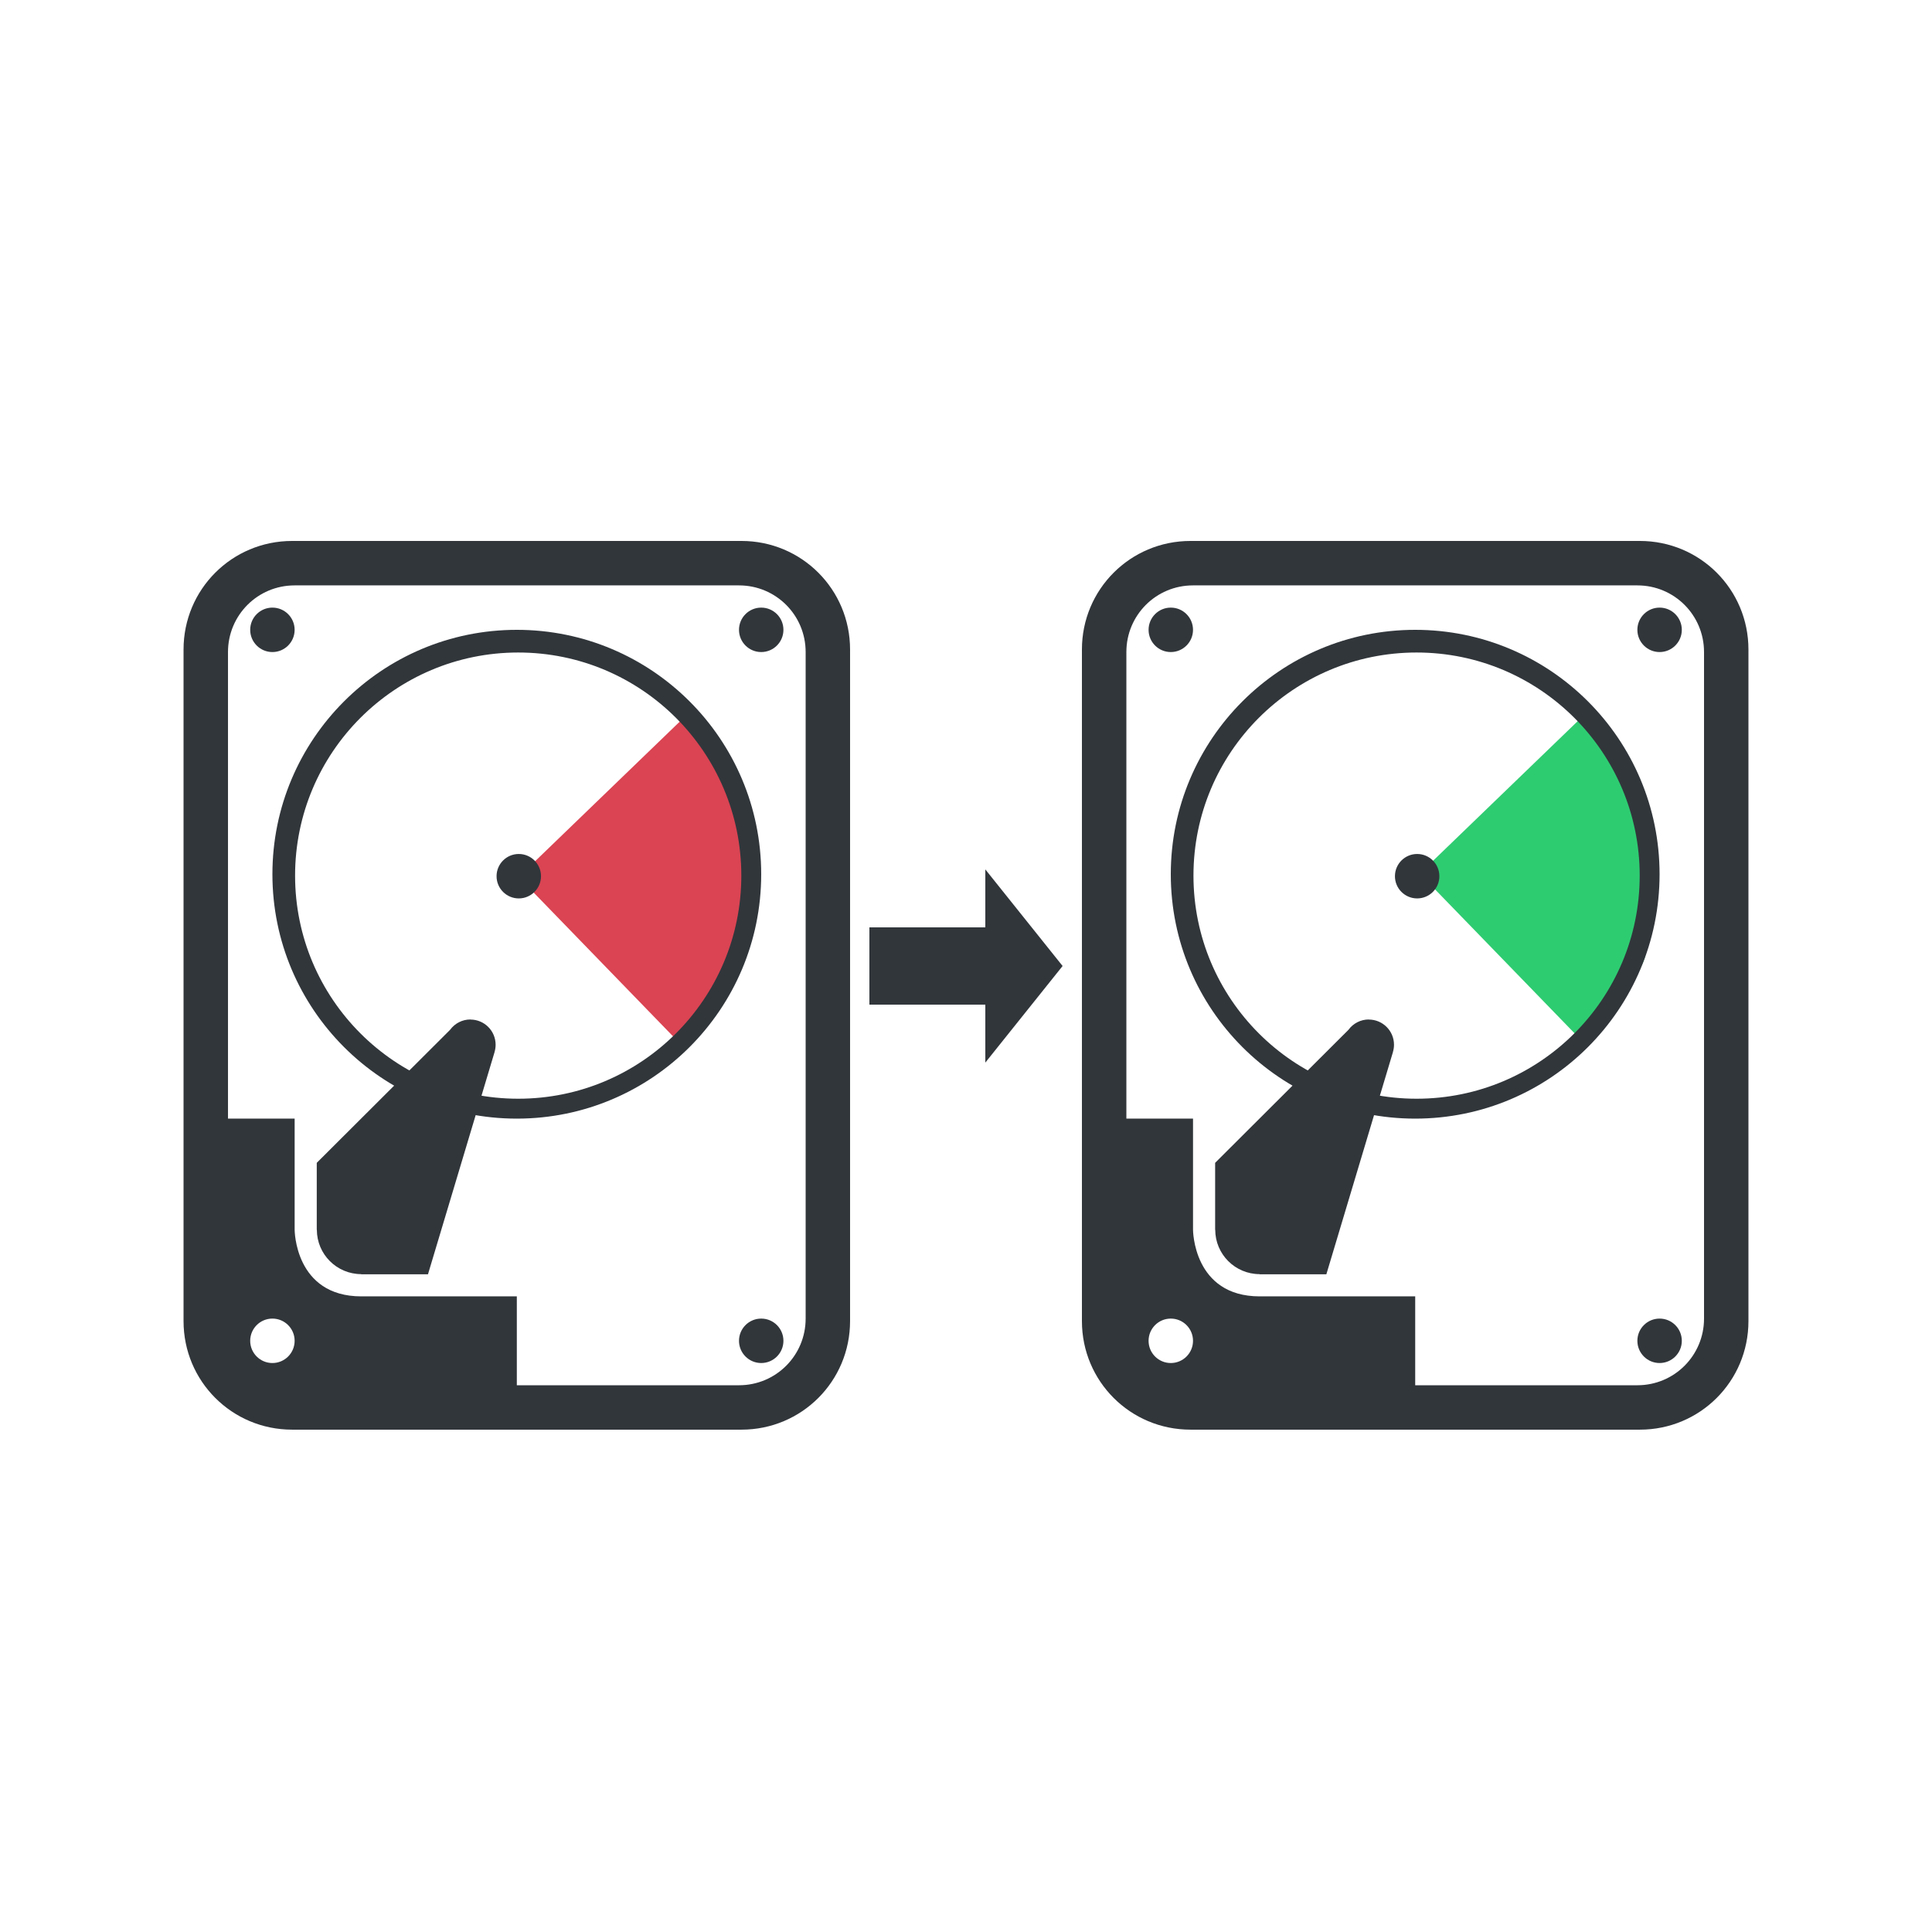
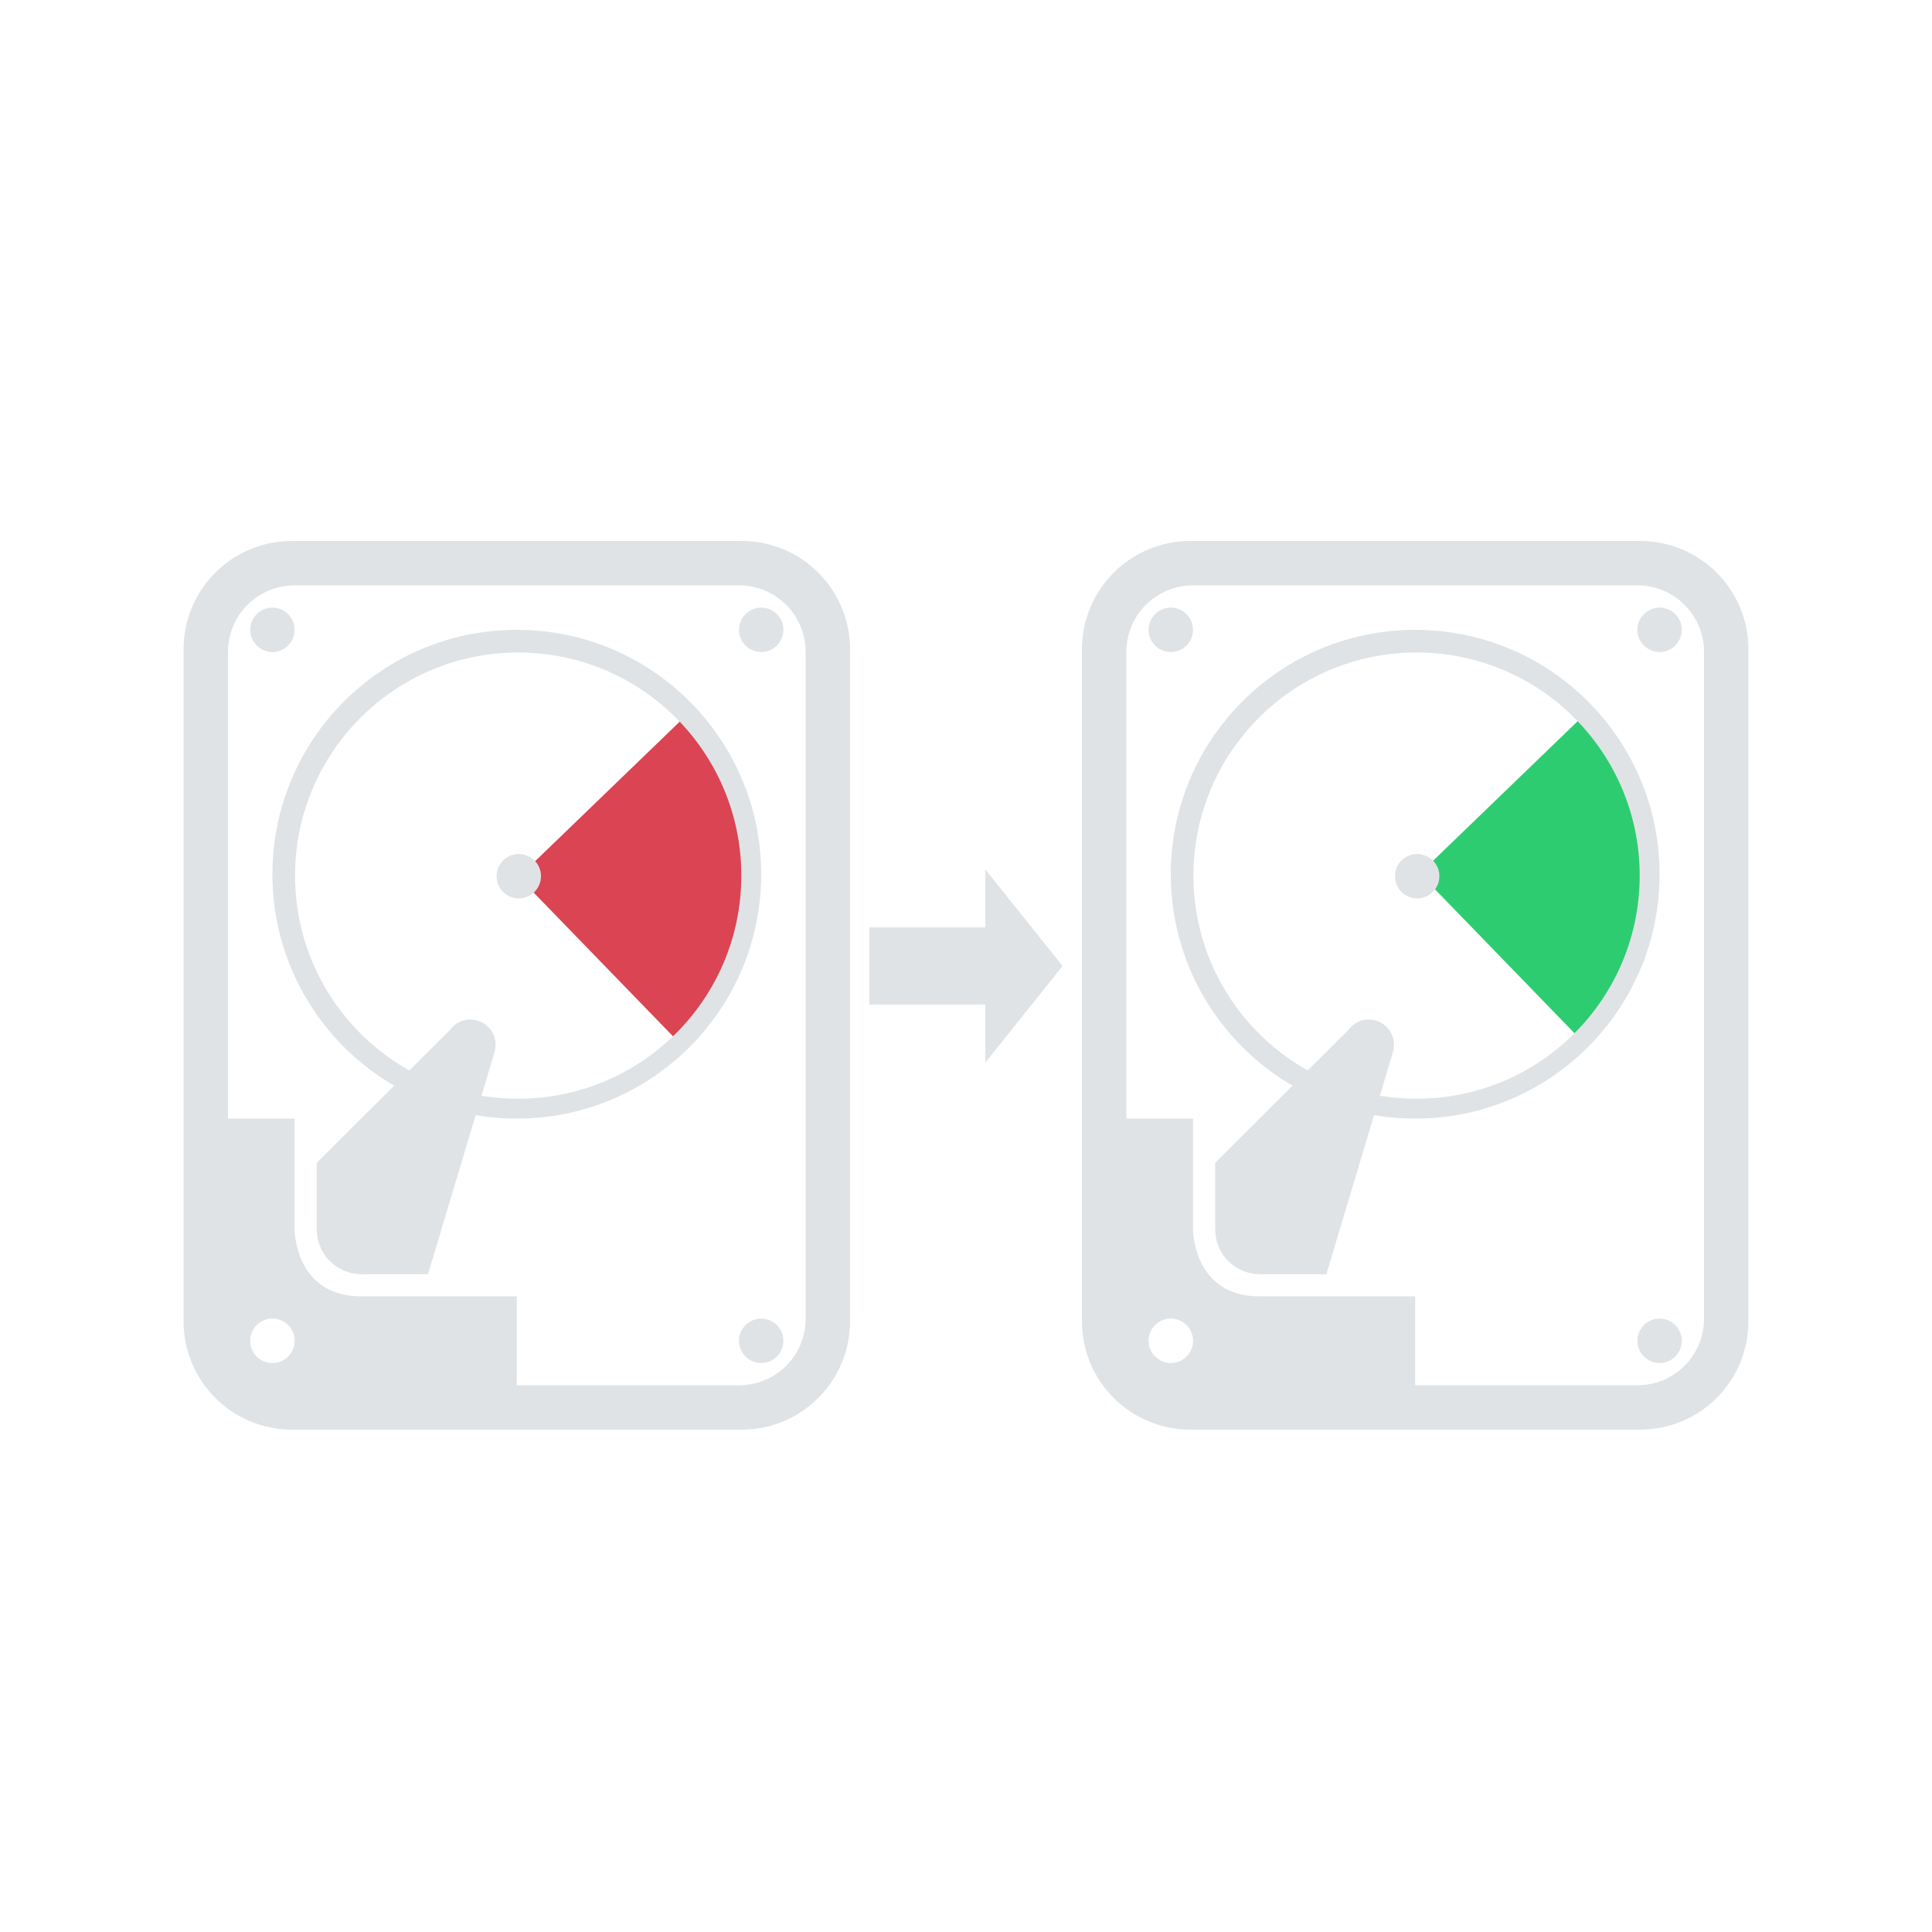
<svg xmlns="http://www.w3.org/2000/svg" width="100" height="100" viewBox="0 0 100 100" id="svg2" version="1.1">
  <defs id="defs4">
    <clipPath clipPathUnits="userSpaceOnUse" id="clipPath4376">
      <ellipse style="opacity:1;fill:#67a100;fill-opacity:1;stroke:none;stroke-width:2;stroke-miterlimit:4;stroke-dasharray:none;stroke-opacity:1" id="ellipse4378" cx="50" cy="992.862" rx="21" ry="20.5" />
    </clipPath>
    <clipPath clipPathUnits="userSpaceOnUse" id="clipPath4382">
      <ellipse style="opacity:1;fill:#67a100;fill-opacity:1;stroke:none;stroke-width:2;stroke-miterlimit:4;stroke-dasharray:none;stroke-opacity:1" id="ellipse4384" cx="50" cy="992.862" rx="21" ry="21.5" />
    </clipPath>
    <clipPath clipPathUnits="userSpaceOnUse" id="clipPath4388">
      <circle style="opacity:1;fill:#67a100;fill-opacity:1;stroke:none;stroke-width:2;stroke-miterlimit:4;stroke-dasharray:none;stroke-opacity:1" id="circle4390" cx="50" cy="992.362" r="21" />
    </clipPath>
    <clipPath clipPathUnits="userSpaceOnUse" id="clipPath4394">
      <circle style="opacity:1;fill:#67a100;fill-opacity:1;stroke:none;stroke-width:2;stroke-miterlimit:4;stroke-dasharray:none;stroke-opacity:1" id="circle4396" cx="50" cy="992.362" r="21" />
    </clipPath>
    <clipPath clipPathUnits="userSpaceOnUse" id="clipPath4376-6">
      <ellipse style="opacity:1;fill:#67a100;fill-opacity:1;stroke:none;stroke-width:2;stroke-miterlimit:4;stroke-dasharray:none;stroke-opacity:1" id="ellipse4378-8" cx="50" cy="992.862" rx="21" ry="20.5" />
    </clipPath>
    <clipPath clipPathUnits="userSpaceOnUse" id="clipPath4382-2">
      <ellipse style="opacity:1;fill:#67a100;fill-opacity:1;stroke:none;stroke-width:2;stroke-miterlimit:4;stroke-dasharray:none;stroke-opacity:1" id="ellipse4384-3" cx="50" cy="992.862" rx="21" ry="21.5" />
    </clipPath>
    <clipPath clipPathUnits="userSpaceOnUse" id="clipPath4394-6">
      <circle style="opacity:1;fill:#67a100;fill-opacity:1;stroke:none;stroke-width:2;stroke-miterlimit:4;stroke-dasharray:none;stroke-opacity:1" id="circle4396-1" cx="50" cy="992.362" r="21" />
    </clipPath>
    <clipPath clipPathUnits="userSpaceOnUse" id="clipPath4388-9">
      <circle style="opacity:1;fill:#67a100;fill-opacity:1;stroke:none;stroke-width:2;stroke-miterlimit:4;stroke-dasharray:none;stroke-opacity:1" id="circle4390-9" cx="50" cy="992.362" r="21" />
    </clipPath>
    <clipPath clipPathUnits="userSpaceOnUse" id="clipPath4382-6">
      <ellipse style="opacity:1;fill:#67a100;fill-opacity:1;stroke:none;stroke-width:2;stroke-miterlimit:4;stroke-dasharray:none;stroke-opacity:1" id="ellipse4384-7" cx="50" cy="992.862" rx="21" ry="21.5" />
    </clipPath>
    <clipPath clipPathUnits="userSpaceOnUse" id="clipPath4394-1">
      <circle style="opacity:1;fill:#67a100;fill-opacity:1;stroke:none;stroke-width:2;stroke-miterlimit:4;stroke-dasharray:none;stroke-opacity:1" id="circle4396-7" cx="50" cy="992.362" r="21" />
    </clipPath>
    <clipPath clipPathUnits="userSpaceOnUse" id="clipPath4388-6">
      <circle style="opacity:1;fill:#67a100;fill-opacity:1;stroke:none;stroke-width:2;stroke-miterlimit:4;stroke-dasharray:none;stroke-opacity:1" id="circle4390-1" cx="50" cy="992.362" r="21" />
    </clipPath>
    <clipPath clipPathUnits="userSpaceOnUse" id="clipPath4376-1">
      <ellipse style="opacity:1;fill:#67a100;fill-opacity:1;stroke:none;stroke-width:2;stroke-miterlimit:4;stroke-dasharray:none;stroke-opacity:1" id="ellipse4378-3" cx="50" cy="992.862" rx="21" ry="20.5" />
    </clipPath>
    <clipPath clipPathUnits="userSpaceOnUse" id="clipPath4955">
      <rect style="opacity:1;fill:#f33600;fill-opacity:1;stroke:none;stroke-width:2.8;stroke-linejoin:round;stroke-miterlimit:4;stroke-dasharray:none;stroke-opacity:1" id="rect4957" width="60" height="25" x="20" y="990.362" ry="3" />
    </clipPath>
    <clipPath clipPathUnits="userSpaceOnUse" id="clipPath4962">
      <circle style="opacity:1;fill:#f33600;fill-opacity:1;stroke:none;stroke-width:2.8;stroke-linejoin:round;stroke-miterlimit:4;stroke-dasharray:none;stroke-opacity:1" id="circle4964" cx="50" cy="44" r="15" />
    </clipPath>
  </defs>
  <g id="layer1" transform="translate(0,-952.3622)">
    <path style="opacity:1;fill:#da4453;fill-opacity:1;stroke:none;stroke-width:2.8;stroke-linejoin:round;stroke-miterlimit:4;stroke-dasharray:none;stroke-opacity:1" d="m 35.36,1006.543 c 3,-5 3.553,-2.332 3.271,-8.783 -0.271,-6.217 -0.271,-4.217 -3.271,-8.217 l -8.515,8.217 z" id="path4971-1-6-9" />
-     <path style="fill:none;fill-rule:evenodd;stroke:#000000;stroke-width:1px;stroke-linecap:butt;stroke-linejoin:miter;stroke-opacity:1" d="m -600,752.362 0,0" id="path4763" />
+     <path style="fill:none;fill-rule:evenodd;stroke:#000000;stroke-width:1px;stroke-linecap:butt;stroke-linejoin:miter;stroke-opacity:1" d="m -600,752.362 v 0" id="path4763" />
    <g id="g4568" transform="matrix(0.7855012,0,0,0.7937203,-5.340306,202.8818)">
-       <path style="opacity:1;fill:#31363b;fill-opacity:1;stroke:none;stroke-width:2;stroke-miterlimit:4;stroke-dasharray:none;stroke-opacity:1" d="m 40.853,985.335 a 16.104,15.938 0 0 0 -16.104,15.937 16.104,15.938 0 0 0 16.104,15.938 16.104,15.938 0 0 0 16.104,-15.938 16.104,15.938 0 0 0 -16.104,-15.937 z m 0.092,1.479 a 14.702,14.549 0 0 1 14.702,14.549 14.702,14.549 0 0 1 -14.702,14.549 14.702,14.549 0 0 1 -14.702,-14.549 14.702,14.549 0 0 1 14.702,-14.549 z" id="path4205-5-8-4" />
-       <path id="rect4196-3-2-6" d="m 26.047,979.539 c -3.964,0 -7.154,3.158 -7.154,7.08 l 0,43.794 c 0,3.923 3.191,7.08 7.154,7.08 l 29.612,0 c 3.964,0 7.154,-3.158 7.154,-7.08 l 0,-43.794 c 0,-3.923 -3.191,-7.08 -7.154,-7.08 l -29.612,0 z m 0.166,2.898 29.281,0 c 2.433,0 4.392,1.939 4.392,4.347 l 0,43.466 c 0,2.408 -1.959,4.347 -4.392,4.347 l -14.64,0 0,-5.796 -4.392,0 -5.856,0 c -4.392,0 -4.392,-4.347 -4.392,-4.347 l 0,-7.244 -1.464,0 -2.928,0 0,-30.426 c 0,-2.408 1.959,-4.347 4.392,-4.347 z M 24.749,1030.25 a 1.464,1.449 0 0 1 1.464,1.449 1.464,1.449 0 0 1 -1.464,1.449 1.464,1.449 0 0 1 -1.464,-1.449 1.464,1.449 0 0 1 1.464,-1.449 z" style="opacity:1;fill:#31363b;fill-opacity:1;stroke:none;stroke-width:2;stroke-miterlimit:4;stroke-dasharray:none;stroke-opacity:1" />
-       <ellipse ry="1.449" rx="1.464" cy="985.335" cx="24.749" id="path4212-4-9-5" style="opacity:1;fill:#31363b;fill-opacity:1;stroke:none;stroke-width:2;stroke-miterlimit:4;stroke-dasharray:none;stroke-opacity:1" />
-       <ellipse ry="1.449" rx="1.464" cy="985.335" cx="56.958" id="path4214-4-5-2" style="opacity:1;fill:#31363b;fill-opacity:1;stroke:none;stroke-width:2;stroke-miterlimit:4;stroke-dasharray:none;stroke-opacity:1" />
-       <ellipse ry="1.449" rx="1.464" cy="1001.401" cx="40.983" id="path4216-6-6-3" style="opacity:1;fill:#31363b;fill-opacity:1;stroke:none;stroke-width:2;stroke-miterlimit:4;stroke-dasharray:none;stroke-opacity:1" />
-       <path id="path4224-1-5-6" d="m 37.799,1010.744 a 1.66,1.643 0 0 0 -1.344,0.676 l -8.784,8.673 0,2.917 0,1.449 0.006,0 a 2.928,2.898 0 0 0 2.922,2.892 l 0,0.01 1.464,0 2.937,0 4.389,-14.495 -0.003,0 a 1.66,1.643 0 0 0 0.071,-0.475 1.66,1.643 0 0 0 -1.658,-1.641 z" style="opacity:1;fill:#31363b;fill-opacity:1;stroke:none;stroke-width:2;stroke-miterlimit:4;stroke-dasharray:none;stroke-opacity:1" />
-       <ellipse ry="1.449" rx="1.464" cy="1031.699" cx="56.958" id="path4231-2-9-5" style="opacity:1;fill:#31363b;fill-opacity:1;stroke:none;stroke-width:2;stroke-miterlimit:4;stroke-dasharray:none;stroke-opacity:1" />
+       <path style="opacity:1;fill:#e0e3e6;fill-opacity:1;stroke:none;stroke-width:2;stroke-miterlimit:4;stroke-dasharray:none;stroke-opacity:1" d="m 40.853,985.335 a 16.104,15.938 0 0 0 -16.104,15.937 16.104,15.938 0 0 0 16.104,15.938 16.104,15.938 0 0 0 16.104,-15.938 16.104,15.938 0 0 0 -16.104,-15.937 z m 0.092,1.479 a 14.702,14.549 0 0 1 14.702,14.549 14.702,14.549 0 0 1 -14.702,14.549 14.702,14.549 0 0 1 -14.702,-14.549 14.702,14.549 0 0 1 14.702,-14.549 z" id="path4205-5-8-4" />
+       <path id="rect4196-3-2-6" d="m 26.047,979.539 c -3.964,0 -7.154,3.158 -7.154,7.08 l 0,43.794 c 0,3.923 3.191,7.08 7.154,7.08 l 29.612,0 c 3.964,0 7.154,-3.158 7.154,-7.08 l 0,-43.794 c 0,-3.923 -3.191,-7.08 -7.154,-7.08 l -29.612,0 z m 0.166,2.898 29.281,0 c 2.433,0 4.392,1.939 4.392,4.347 l 0,43.466 c 0,2.408 -1.959,4.347 -4.392,4.347 l -14.64,0 0,-5.796 -4.392,0 -5.856,0 c -4.392,0 -4.392,-4.347 -4.392,-4.347 l 0,-7.244 -1.464,0 -2.928,0 0,-30.426 c 0,-2.408 1.959,-4.347 4.392,-4.347 z M 24.749,1030.25 a 1.464,1.449 0 0 1 1.464,1.449 1.464,1.449 0 0 1 -1.464,1.449 1.464,1.449 0 0 1 -1.464,-1.449 1.464,1.449 0 0 1 1.464,-1.449 z" style="opacity:1;fill:#e0e3e6;fill-opacity:1;stroke:none;stroke-width:2;stroke-miterlimit:4;stroke-dasharray:none;stroke-opacity:1" />
+       <ellipse ry="1.449" rx="1.464" cy="985.335" cx="24.749" id="path4212-4-9-5" style="opacity:1;fill:#e0e3e6;fill-opacity:1;stroke:none;stroke-width:2;stroke-miterlimit:4;stroke-dasharray:none;stroke-opacity:1" />
+       <ellipse ry="1.449" rx="1.464" cy="985.335" cx="56.958" id="path4214-4-5-2" style="opacity:1;fill:#e0e3e6;fill-opacity:1;stroke:none;stroke-width:2;stroke-miterlimit:4;stroke-dasharray:none;stroke-opacity:1" />
+       <ellipse ry="1.449" rx="1.464" cy="1001.401" cx="40.983" id="path4216-6-6-3" style="opacity:1;fill:#e0e3e6;fill-opacity:1;stroke:none;stroke-width:2;stroke-miterlimit:4;stroke-dasharray:none;stroke-opacity:1" />
+       <path id="path4224-1-5-6" d="m 37.799,1010.744 a 1.66,1.643 0 0 0 -1.344,0.676 l -8.784,8.673 0,2.917 0,1.449 0.006,0 a 2.928,2.898 0 0 0 2.922,2.892 l 0,0.01 1.464,0 2.937,0 4.389,-14.495 -0.003,0 a 1.66,1.643 0 0 0 0.071,-0.475 1.66,1.643 0 0 0 -1.658,-1.641 z" style="opacity:1;fill:#e0e3e6;fill-opacity:1;stroke:none;stroke-width:2;stroke-miterlimit:4;stroke-dasharray:none;stroke-opacity:1" />
+       <ellipse ry="1.449" rx="1.464" cy="1031.699" cx="56.958" id="path4231-2-9-5" style="opacity:1;fill:#e0e3e6;fill-opacity:1;stroke:none;stroke-width:2;stroke-miterlimit:4;stroke-dasharray:none;stroke-opacity:1" />
    </g>
    <g id="g4568-5" transform="matrix(0.7855012,0,0,0.7937203,41.1597,202.8818)">
      <path style="opacity:1;fill:#2ecc71;fill-opacity:1;stroke:none;stroke-width:2.8;stroke-linejoin:round;stroke-miterlimit:4;stroke-dasharray:none;stroke-opacity:1" d="m 51.993,1012.297 c 3.819,-6.3 4.523,-2.938 4.164,-11.065 -0.345,-7.833 -0.345,-5.313 -4.164,-10.353 l -10.84,10.353 z" id="path4971-1-6" />
-       <path style="opacity:1;fill:#31363b;fill-opacity:1;stroke:none;stroke-width:2;stroke-miterlimit:4;stroke-dasharray:none;stroke-opacity:1" d="m 40.853,985.335 a 16.104,15.938 0 0 0 -16.104,15.937 16.104,15.938 0 0 0 16.104,15.938 16.104,15.938 0 0 0 16.104,-15.938 16.104,15.938 0 0 0 -16.104,-15.937 z m 0.092,1.479 a 14.702,14.549 0 0 1 14.702,14.549 14.702,14.549 0 0 1 -14.702,14.549 14.702,14.549 0 0 1 -14.702,-14.549 14.702,14.549 0 0 1 14.702,-14.549 z" id="path4205-5-8-4-1" />
-       <path id="rect4196-3-2-6-3" d="m 26.047,979.539 c -3.964,0 -7.154,3.158 -7.154,7.08 l 0,43.794 c 0,3.923 3.191,7.08 7.154,7.08 l 29.612,0 c 3.964,0 7.154,-3.158 7.154,-7.08 l 0,-43.794 c 0,-3.923 -3.191,-7.08 -7.154,-7.08 l -29.612,0 z m 0.166,2.898 29.281,0 c 2.433,0 4.392,1.939 4.392,4.347 l 0,43.466 c 0,2.408 -1.959,4.347 -4.392,4.347 l -14.64,0 0,-5.796 -4.392,0 -5.856,0 c -4.392,0 -4.392,-4.347 -4.392,-4.347 l 0,-7.244 -1.464,0 -2.928,0 0,-30.426 c 0,-2.408 1.959,-4.347 4.392,-4.347 z M 24.749,1030.25 a 1.464,1.449 0 0 1 1.464,1.449 1.464,1.449 0 0 1 -1.464,1.449 1.464,1.449 0 0 1 -1.464,-1.449 1.464,1.449 0 0 1 1.464,-1.449 z" style="opacity:1;fill:#31363b;fill-opacity:1;stroke:none;stroke-width:2;stroke-miterlimit:4;stroke-dasharray:none;stroke-opacity:1" />
-       <ellipse ry="1.449" rx="1.464" cy="985.335" cx="24.749" id="path4212-4-9-5-9" style="opacity:1;fill:#31363b;fill-opacity:1;stroke:none;stroke-width:2;stroke-miterlimit:4;stroke-dasharray:none;stroke-opacity:1" />
-       <ellipse ry="1.449" rx="1.464" cy="985.335" cx="56.958" id="path4214-4-5-2-6" style="opacity:1;fill:#31363b;fill-opacity:1;stroke:none;stroke-width:2;stroke-miterlimit:4;stroke-dasharray:none;stroke-opacity:1" />
-       <ellipse ry="1.449" rx="1.464" cy="1001.401" cx="40.983" id="path4216-6-6-3-3" style="opacity:1;fill:#31363b;fill-opacity:1;stroke:none;stroke-width:2;stroke-miterlimit:4;stroke-dasharray:none;stroke-opacity:1" />
-       <path id="path4224-1-5-6-7" d="m 37.799,1010.744 a 1.66,1.643 0 0 0 -1.344,0.676 l -8.784,8.673 0,2.917 0,1.449 0.006,0 a 2.928,2.898 0 0 0 2.922,2.892 l 0,0.01 1.464,0 2.937,0 4.389,-14.495 -0.003,0 a 1.66,1.643 0 0 0 0.071,-0.475 1.66,1.643 0 0 0 -1.658,-1.641 z" style="opacity:1;fill:#31363b;fill-opacity:1;stroke:none;stroke-width:2;stroke-miterlimit:4;stroke-dasharray:none;stroke-opacity:1" />
-       <ellipse ry="1.449" rx="1.464" cy="1031.699" cx="56.958" id="path4231-2-9-5-0" style="opacity:1;fill:#31363b;fill-opacity:1;stroke:none;stroke-width:2;stroke-miterlimit:4;stroke-dasharray:none;stroke-opacity:1" />
+       <path style="opacity:1;fill:#e0e3e6;fill-opacity:1;stroke:none;stroke-width:2;stroke-miterlimit:4;stroke-dasharray:none;stroke-opacity:1" d="m 40.853,985.335 a 16.104,15.938 0 0 0 -16.104,15.937 16.104,15.938 0 0 0 16.104,15.938 16.104,15.938 0 0 0 16.104,-15.938 16.104,15.938 0 0 0 -16.104,-15.937 z m 0.092,1.479 a 14.702,14.549 0 0 1 14.702,14.549 14.702,14.549 0 0 1 -14.702,14.549 14.702,14.549 0 0 1 -14.702,-14.549 14.702,14.549 0 0 1 14.702,-14.549 z" id="path4205-5-8-4-1" />
+       <path id="rect4196-3-2-6-3" d="m 26.047,979.539 c -3.964,0 -7.154,3.158 -7.154,7.08 l 0,43.794 c 0,3.923 3.191,7.08 7.154,7.08 l 29.612,0 c 3.964,0 7.154,-3.158 7.154,-7.08 l 0,-43.794 c 0,-3.923 -3.191,-7.08 -7.154,-7.08 l -29.612,0 z m 0.166,2.898 29.281,0 c 2.433,0 4.392,1.939 4.392,4.347 l 0,43.466 c 0,2.408 -1.959,4.347 -4.392,4.347 l -14.64,0 0,-5.796 -4.392,0 -5.856,0 c -4.392,0 -4.392,-4.347 -4.392,-4.347 l 0,-7.244 -1.464,0 -2.928,0 0,-30.426 c 0,-2.408 1.959,-4.347 4.392,-4.347 z M 24.749,1030.25 a 1.464,1.449 0 0 1 1.464,1.449 1.464,1.449 0 0 1 -1.464,1.449 1.464,1.449 0 0 1 -1.464,-1.449 1.464,1.449 0 0 1 1.464,-1.449 z" style="opacity:1;fill:#e0e3e6;fill-opacity:1;stroke:none;stroke-width:2;stroke-miterlimit:4;stroke-dasharray:none;stroke-opacity:1" />
+       <ellipse ry="1.449" rx="1.464" cy="985.335" cx="24.749" id="path4212-4-9-5-9" style="opacity:1;fill:#e0e3e6;fill-opacity:1;stroke:none;stroke-width:2;stroke-miterlimit:4;stroke-dasharray:none;stroke-opacity:1" />
+       <ellipse ry="1.449" rx="1.464" cy="985.335" cx="56.958" id="path4214-4-5-2-6" style="opacity:1;fill:#e0e3e6;fill-opacity:1;stroke:none;stroke-width:2;stroke-miterlimit:4;stroke-dasharray:none;stroke-opacity:1" />
+       <ellipse ry="1.449" rx="1.464" cy="1001.401" cx="40.983" id="path4216-6-6-3-3" style="opacity:1;fill:#e0e3e6;fill-opacity:1;stroke:none;stroke-width:2;stroke-miterlimit:4;stroke-dasharray:none;stroke-opacity:1" />
+       <path id="path4224-1-5-6-7" d="m 37.799,1010.744 a 1.66,1.643 0 0 0 -1.344,0.676 l -8.784,8.673 0,2.917 0,1.449 0.006,0 a 2.928,2.898 0 0 0 2.922,2.892 l 0,0.01 1.464,0 2.937,0 4.389,-14.495 -0.003,0 a 1.66,1.643 0 0 0 0.071,-0.475 1.66,1.643 0 0 0 -1.658,-1.641 z" style="opacity:1;fill:#e0e3e6;fill-opacity:1;stroke:none;stroke-width:2;stroke-miterlimit:4;stroke-dasharray:none;stroke-opacity:1" />
+       <ellipse ry="1.449" rx="1.464" cy="1031.699" cx="56.958" id="path4231-2-9-5-0" style="opacity:1;fill:#e0e3e6;fill-opacity:1;stroke:none;stroke-width:2;stroke-miterlimit:4;stroke-dasharray:none;stroke-opacity:1" />
    </g>
-     <path style="fill:#31363b;fill-rule:evenodd;stroke:none;stroke-width:1px;stroke-linecap:butt;stroke-linejoin:miter;stroke-opacity:1;fill-opacity:1" d="m 55,1002.362 -4,-5 0,3 -6,0 0,4 6,0 0,3 z" id="path4542" />
+     <path style="fill:#e0e3e6;fill-rule:evenodd;stroke:none;stroke-width:1px;stroke-linecap:butt;stroke-linejoin:miter;stroke-opacity:1;fill-opacity:1" d="m 55,1002.362 -4,-5 0,3 -6,0 0,4 6,0 0,3 z" id="path4542" />
  </g>
</svg>
